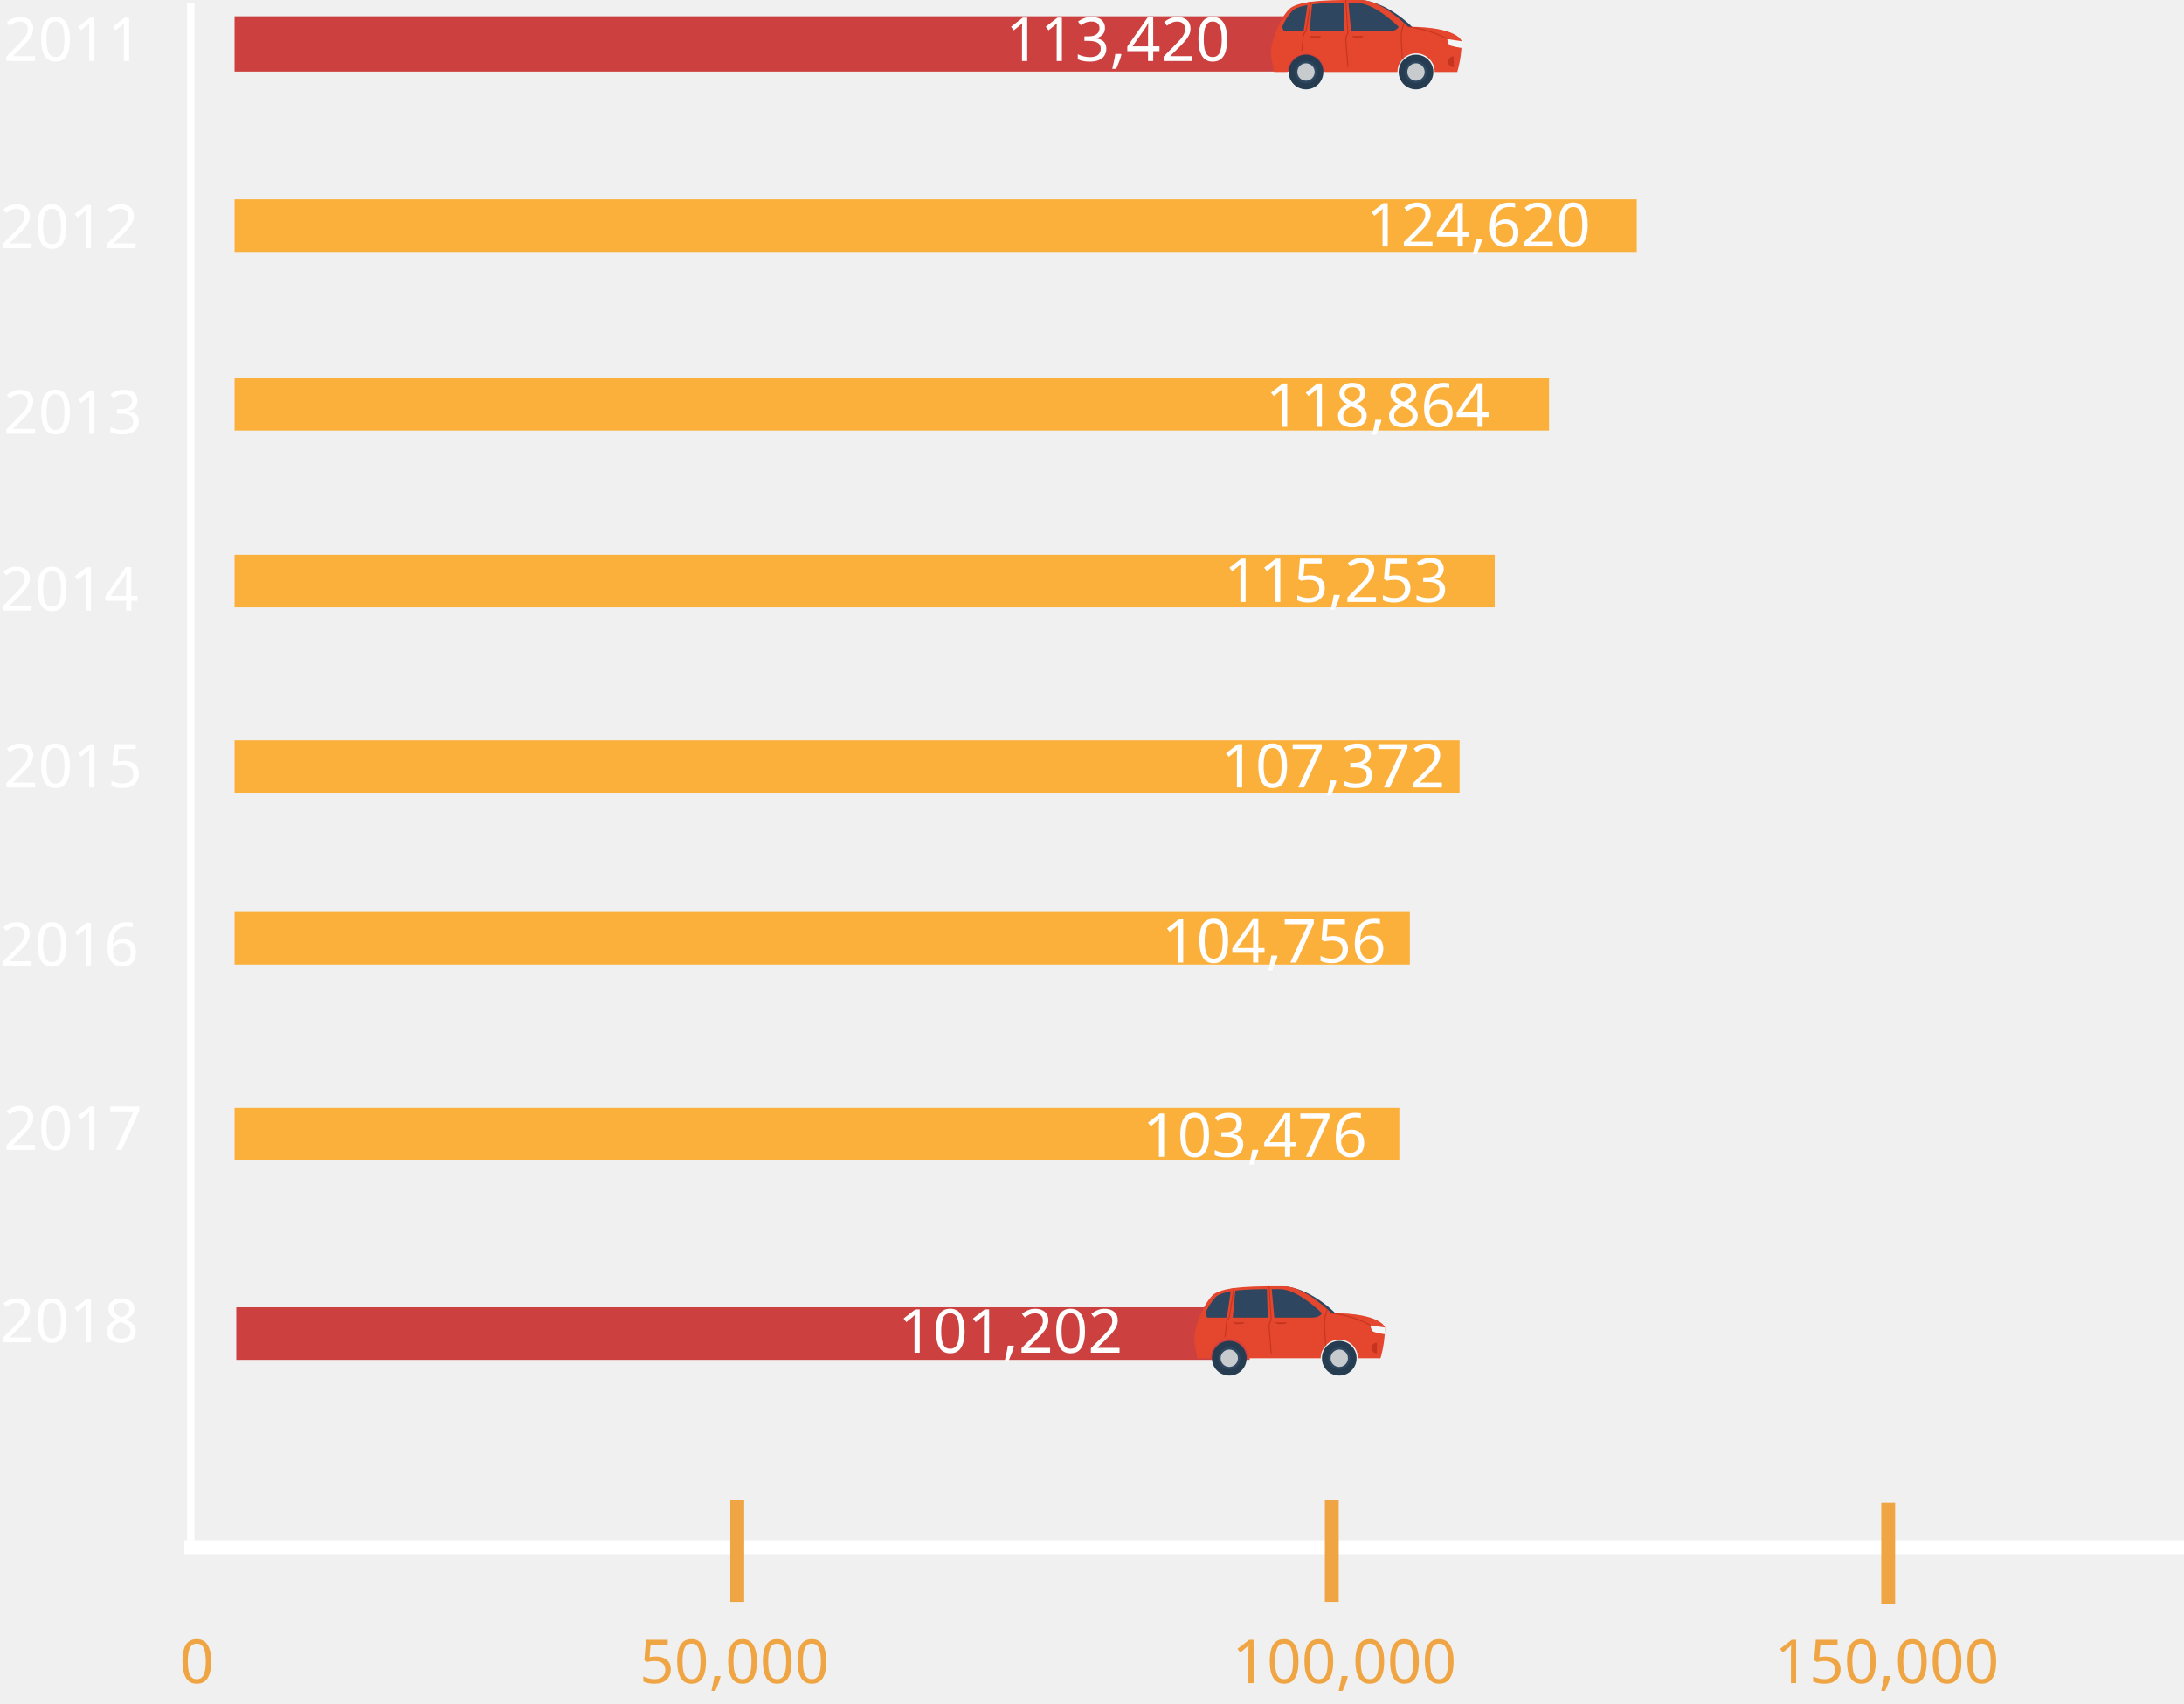
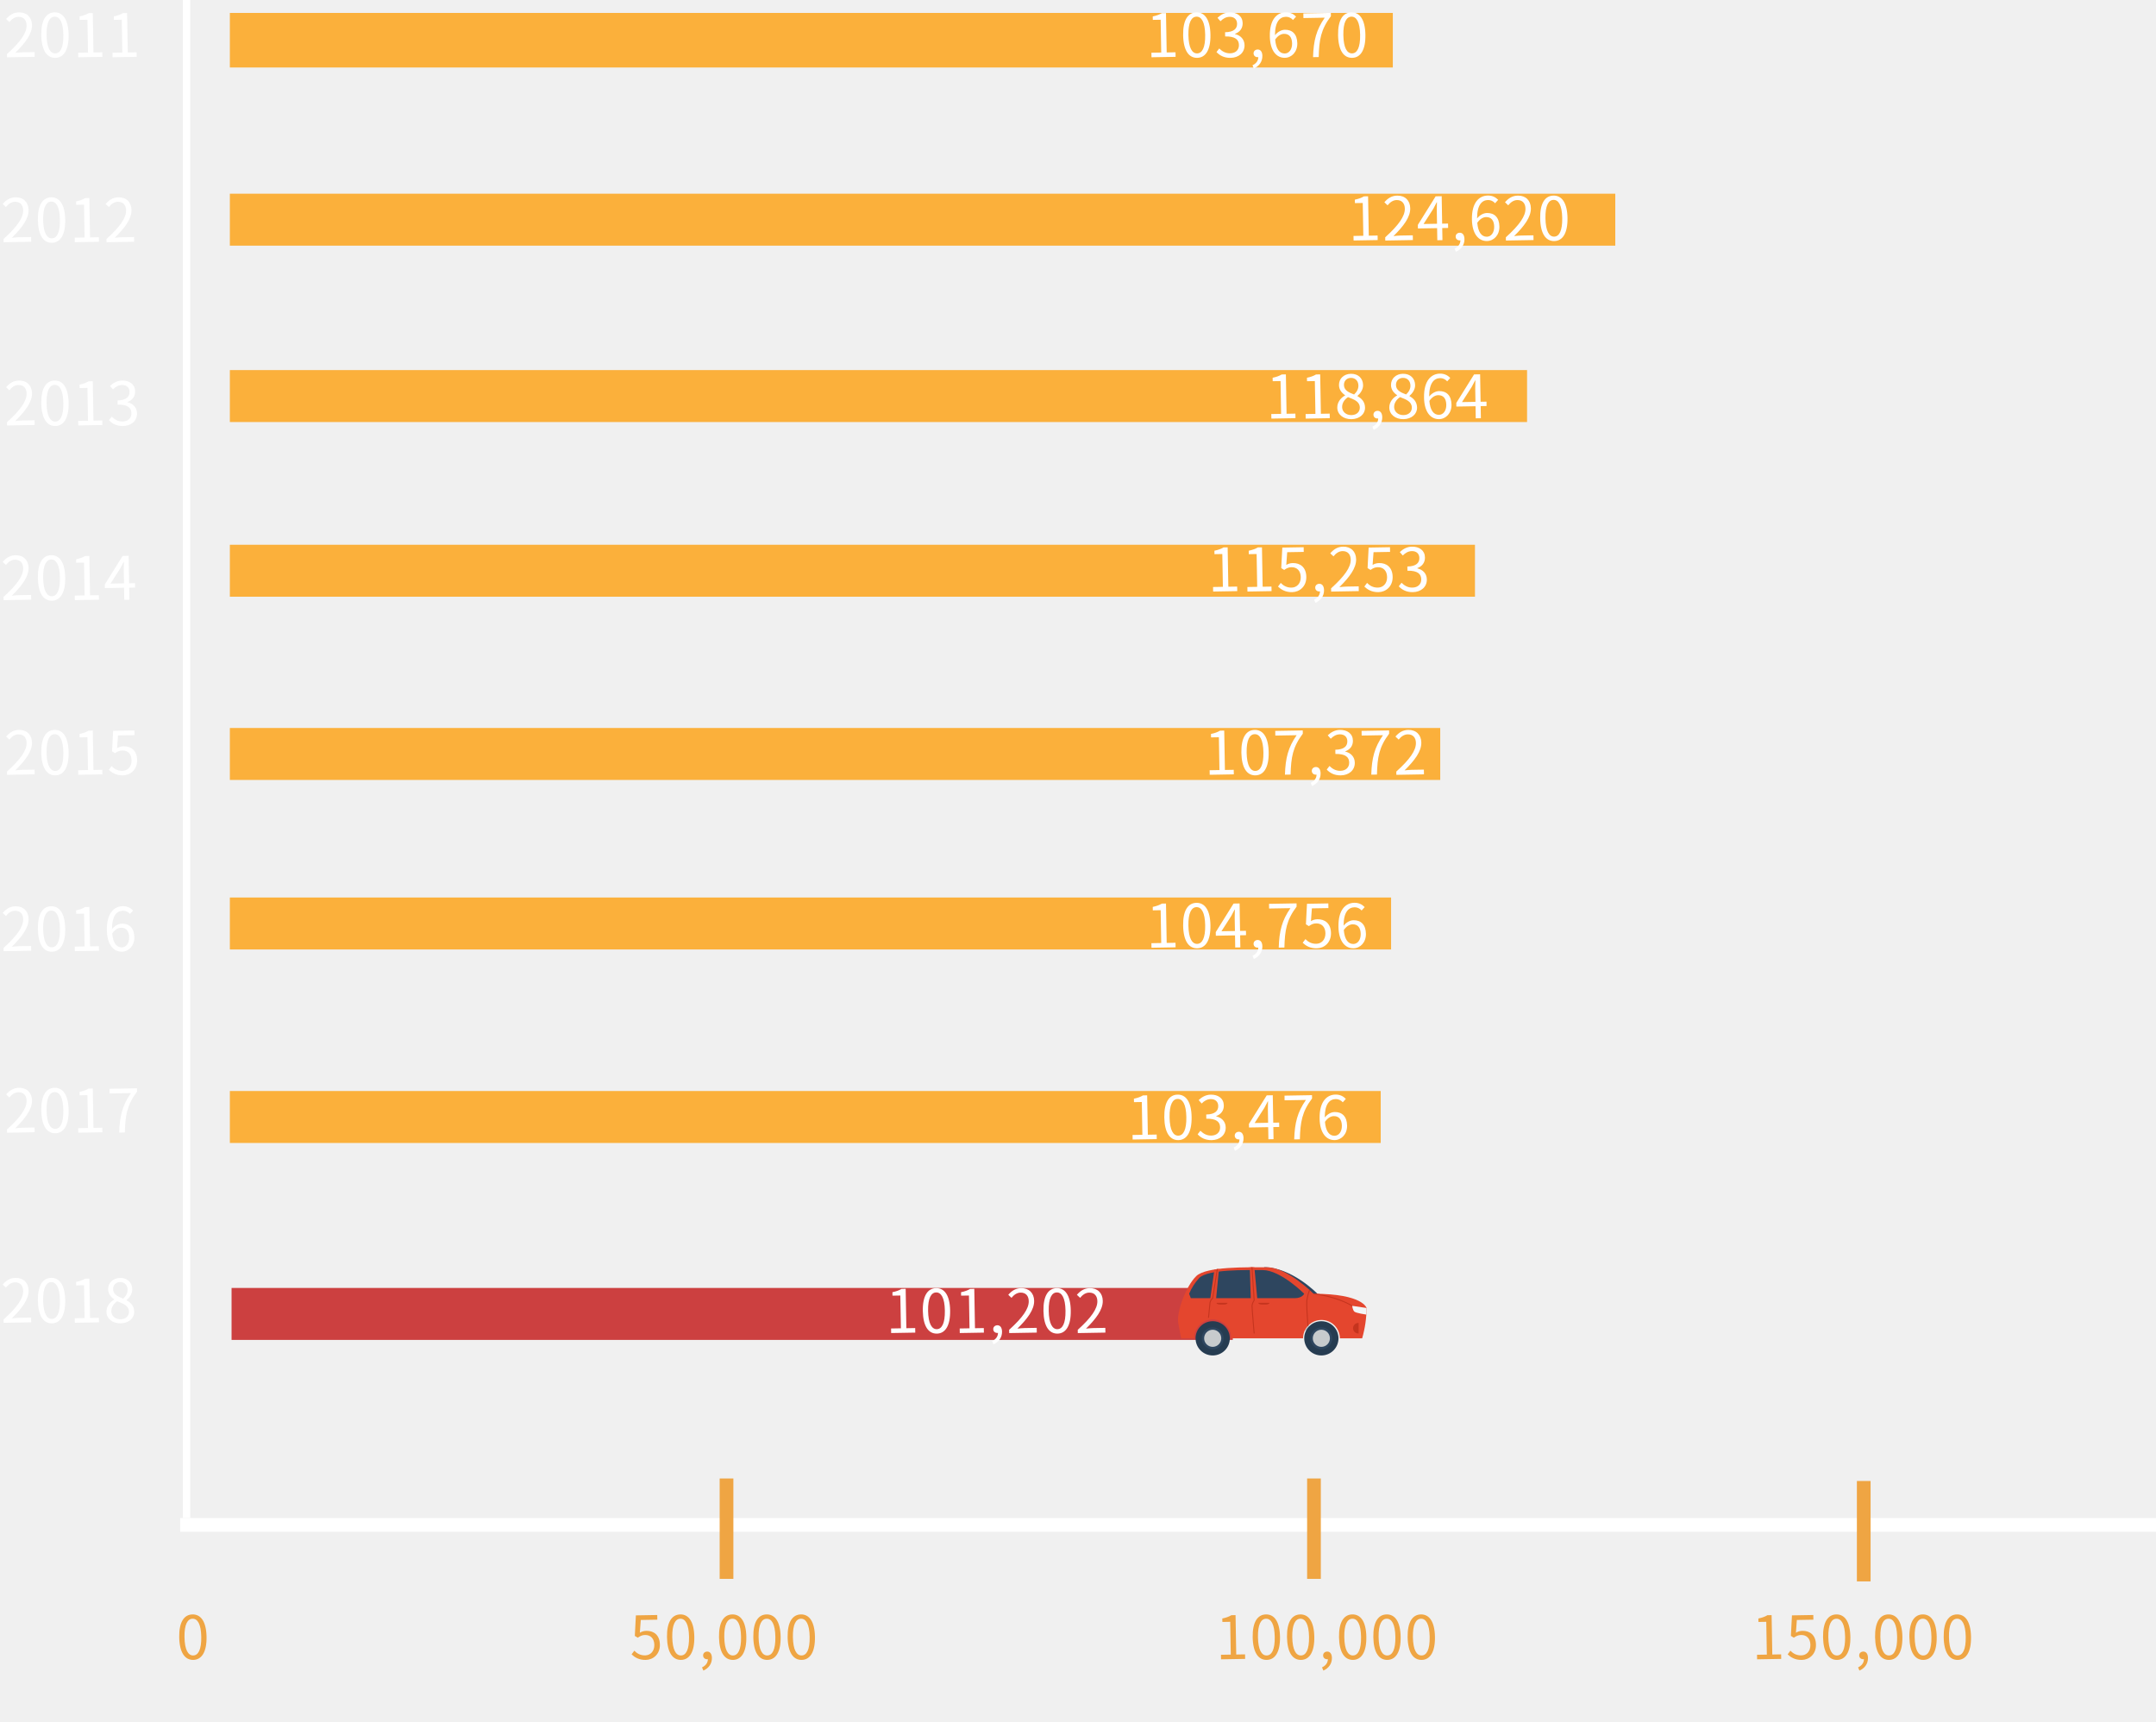
- <svg xmlns="http://www.w3.org/2000/svg" viewBox="0 0 1259.97 982.57">
+ <svg xmlns="http://www.w3.org/2000/svg" viewBox="0 0 1258.86 1005.54">
  <defs>
-     <style>.cls-1,.cls-5{font-size:35px;font-family:MicrosoftJhengHeiRegular, Microsoft JhengHei;}.cls-1,.cls-4{fill:#fff;}.cls-2{fill:#cc4040;}.cls-3{fill:#fbb03b;}.cls-5,.cls-6{fill:#efa543;}.cls-7{fill:#c7cbcd;}.cls-8{fill:#9caba8;}.cls-9{fill:#2e465f;}.cls-10{fill:#e4462e;}.cls-11{fill:#263c51;}.cls-12{fill:#c5341e;}.cls-13{fill:#f3f6f7;}</style>
+     <style>.cls-1,.cls-5{font-size:35px;font-family:NotoSansCJKtc-Regular-B5pc-H, Noto Sans CJK TC;letter-spacing:0.02em;}.cls-1,.cls-4{fill:#fff;}.cls-2{fill:#fbb03b;}.cls-3{fill:#cc4040;}.cls-5,.cls-6{fill:#efa543;}.cls-7{fill:#c7cbcd;}.cls-8{fill:#9caba8;}.cls-9{fill:#2e465f;}.cls-10{fill:#e4462e;}.cls-11{fill:#263c51;}.cls-12{fill:#c5341e;}.cls-13{fill:#f3f6f7;}</style>
  </defs>
  <g id="圖層_2" data-name="圖層 2">
    <g id="圖層_11" data-name="圖層 11">
-       <text class="cls-1" transform="translate(2 35.17)">
-         <tspan xml:space="preserve">2011    </tspan>
+       <text class="cls-1" transform="translate(2.56 33.49) rotate(-1)">2<tspan x="20.03" y="0.35">0</tspan>
+         <tspan x="40.06" y="0.7">1</tspan>
+         <tspan x="60.09" y="1.05">1</tspan>
+         <tspan x="80.12" y="1.3"> </tspan>
+         <tspan x="88.57" y="1.45"> </tspan>
+         <tspan x="97.02" y="1.59"> </tspan>
+         <tspan x="105.47" y="1.74"> </tspan>
      </text>
-       <text class="cls-1" transform="translate(0 143.17)">
-         <tspan xml:space="preserve">2012    </tspan>
+       <text class="cls-1" transform="translate(0.56 141.49) rotate(-1)">2<tspan x="20.03" y="0.35">0</tspan>
+         <tspan x="40.06" y="0.7">1</tspan>
+         <tspan x="60.09" y="1.05">2</tspan>
+         <tspan x="80.12" y="1.3"> </tspan>
+         <tspan x="88.57" y="1.45"> </tspan>
+         <tspan x="97.02" y="1.59"> </tspan>
+         <tspan x="105.47" y="1.74"> </tspan>
      </text>
-       <text class="cls-1" transform="translate(2 250.17)">
-         <tspan xml:space="preserve">2013    </tspan>
+       <text class="cls-1" transform="translate(2.56 248.49) rotate(-1)">2<tspan x="20.03" y="0.35">0</tspan>
+         <tspan x="40.06" y="0.7">1</tspan>
+         <tspan x="60.09" y="1.05">3</tspan>
+         <tspan x="80.12" y="1.3"> </tspan>
+         <tspan x="88.57" y="1.45"> </tspan>
+         <tspan x="97.02" y="1.59"> </tspan>
+         <tspan x="105.47" y="1.74"> </tspan>
      </text>
-       <text class="cls-1" transform="translate(0 352.17)">
-         <tspan xml:space="preserve">2014    </tspan>
+       <text class="cls-1" transform="translate(0.56 350.49) rotate(-1)">2<tspan x="20.03" y="0.35">0</tspan>
+         <tspan x="40.06" y="0.7">1</tspan>
+         <tspan x="60.09" y="1.05">4</tspan>
+         <tspan x="80.12" y="1.3"> </tspan>
+         <tspan x="88.57" y="1.45"> </tspan>
+         <tspan x="97.02" y="1.59"> </tspan>
+         <tspan x="105.47" y="1.74"> </tspan>
      </text>
-       <text class="cls-1" transform="translate(2 454.17)">
-         <tspan xml:space="preserve">2015    </tspan>
+       <text class="cls-1" transform="translate(2.56 452.49) rotate(-1)">2<tspan x="20.03" y="0.35">0</tspan>
+         <tspan x="40.06" y="0.7">1</tspan>
+         <tspan x="60.09" y="1.05">5</tspan>
+         <tspan x="80.12" y="1.3"> </tspan>
+         <tspan x="88.57" y="1.45"> </tspan>
+         <tspan x="97.02" y="1.59"> </tspan>
+         <tspan x="105.47" y="1.74"> </tspan>
      </text>
-       <text class="cls-1" transform="translate(0 557.17)">
-         <tspan xml:space="preserve">2016    </tspan>
+       <text class="cls-1" transform="translate(0.56 555.49) rotate(-1)">2<tspan x="20.03" y="0.35">0</tspan>
+         <tspan x="40.06" y="0.7">1</tspan>
+         <tspan x="60.09" y="1.05">6</tspan>
+         <tspan x="80.12" y="1.3"> </tspan>
+         <tspan x="88.57" y="1.45"> </tspan>
+         <tspan x="97.02" y="1.59"> </tspan>
+         <tspan x="105.47" y="1.74"> </tspan>
      </text>
-       <text class="cls-1" transform="translate(2 663.17)">
-         <tspan xml:space="preserve">2017    </tspan>
+       <text class="cls-1" transform="translate(2.56 661.49) rotate(-1)">2<tspan x="20.03" y="0.35">0</tspan>
+         <tspan x="40.06" y="0.7">1</tspan>
+         <tspan x="60.09" y="1.05">7</tspan>
+         <tspan x="80.12" y="1.3"> </tspan>
+         <tspan x="88.57" y="1.45"> </tspan>
+         <tspan x="97.02" y="1.59"> </tspan>
+         <tspan x="105.47" y="1.74"> </tspan>
      </text>
-       <text class="cls-1" transform="translate(0 774.17)">
-         <tspan xml:space="preserve">2018    </tspan>
+       <text class="cls-1" transform="translate(0.56 772.49) rotate(-1)">2<tspan x="20.03" y="0.35">0</tspan>
+         <tspan x="40.06" y="0.7">1</tspan>
+         <tspan x="60.09" y="1.05">8</tspan>
+         <tspan x="80.12" y="1.3"> </tspan>
+         <tspan x="88.57" y="1.45"> </tspan>
+         <tspan x="97.02" y="1.59"> </tspan>
+         <tspan x="105.47" y="1.74"> </tspan>
      </text>
-       <rect class="cls-2" x="135.32" y="9.4" width="651.73" height="31.86" />
-       <rect class="cls-3" x="135.32" y="114.96" width="808.93" height="30.34" />
-       <rect class="cls-3" x="135.32" y="217.96" width="758.34" height="30.34" />
-       <rect class="cls-3" x="135.32" y="319.96" width="727" height="30.34" />
-       <rect class="cls-3" x="135.32" y="426.96" width="706.72" height="30.34" />
-       <rect class="cls-3" x="135.32" y="525.96" width="678.03" height="30.34" />
-       <rect class="cls-3" x="135.32" y="638.96" width="671.97" height="30.34" />
-       <rect class="cls-2" x="136.32" y="753.96" width="584.61" height="30.34" />
-       <rect class="cls-4" x="106.32" y="888.31" width="1153.65" height="8" />
-       <rect class="cls-4" x="-333.18" y="442.93" width="886.47" height="4.3" transform="translate(-335.03 555.14) rotate(-90)" />
-       <text class="cls-5" transform="translate(103.54 970.71)">0</text>
-       <text class="cls-5" transform="translate(368.94 970.71)">50,000</text>
-       <text class="cls-5" transform="translate(710.79 970.71)">100,000</text>
-       <text class="cls-5" transform="translate(1023.79 970.71)">150,000</text>
+       <rect class="cls-2" x="134.21" y="7.55" width="679.04" height="31.86" />
+       <rect class="cls-2" x="134.21" y="113.11" width="808.93" height="30.34" />
+       <rect class="cls-2" x="134.21" y="216.11" width="757.42" height="30.34" />
+       <rect class="cls-2" x="134.21" y="318.11" width="727" height="30.34" />
+       <rect class="cls-2" x="134.21" y="425.11" width="706.72" height="30.34" />
+       <rect class="cls-2" x="134.21" y="524.11" width="678.03" height="30.34" />
+       <rect class="cls-2" x="134.21" y="637.11" width="671.97" height="30.34" />
+       <rect class="cls-3" x="135.21" y="752.11" width="584.61" height="30.34" />
+       <rect class="cls-4" x="105.21" y="886.47" width="1153.65" height="8" />
+       <rect class="cls-4" x="-334.29" y="441.08" width="886.47" height="4.3" transform="translate(-334.29 552.18) rotate(-90)" />
+       <text class="cls-5" transform="translate(103.12 969.03) rotate(-1)">0</text>
+       <text class="cls-5" transform="translate(367.89 969.03) rotate(-1)">5<tspan x="20.03" y="0.35">0</tspan>
+         <tspan x="40.06" y="0.62">,</tspan>
+         <tspan x="50.4" y="0.88">0</tspan>
+         <tspan x="70.43" y="1.23">0</tspan>
+         <tspan x="90.46" y="1.58">0</tspan>
+       </text>
+       <text class="cls-5" transform="translate(709.87 969.03) rotate(-1)">1<tspan x="20.03" y="0.35">0</tspan>
+         <tspan x="40.06" y="0.7">0</tspan>
+         <tspan x="60.09" y="0.96">,</tspan>
+         <tspan x="70.43" y="1.23">0</tspan>
+         <tspan x="90.46" y="1.58">0</tspan>
+         <tspan x="110.49" y="1.93">0</tspan>
+       </text>
+       <text class="cls-5" transform="translate(1022.87 969.03) rotate(-1)">1<tspan x="20.03" y="0.35">5</tspan>
+         <tspan x="40.06" y="0.7">0</tspan>
+         <tspan x="60.09" y="0.96">,</tspan>
+         <tspan x="70.43" y="1.23">0</tspan>
+         <tspan x="90.46" y="1.58">0</tspan>
+         <tspan x="110.49" y="1.93">0</tspan>
+       </text>
      <text />
-       <rect class="cls-6" x="421.32" y="865.22" width="8" height="58.63" />
-       <rect class="cls-6" x="764.32" y="865.22" width="8" height="58.63" />
-       <rect class="cls-6" x="1085.32" y="866.69" width="8" height="58.63" />
-       <polygon class="cls-7" points="804.82 13.77 809.87 13.77 809.87 36.92 804.82 36.92 804.82 13.77 804.82 13.77" />
-       <polygon class="cls-8" points="804.82 13.77 809.87 13.77 809.87 21.97 804.82 21.97 804.82 13.77 804.82 13.77" />
-       <polygon class="cls-7" points="766.25 13.77 771.3 13.77 771.3 36.92 766.25 36.92 766.25 13.77 766.25 13.77" />
-       <polygon class="cls-8" points="766.25 13.77 771.3 13.77 771.3 21.97 766.25 21.97 766.25 13.77 766.25 13.77" />
-       <path class="cls-9" d="M814.64,15.51S799.67,0,783.36,0l27.15,18.07,4.13-2.56Z" />
-       <path class="cls-10" d="M743.83,5.19C749.73-.54,773.51,0,785.24,0s27.11,15.46,27.11,15.46c28.91,0,30.91,8.31,30.91,8.31a64.56,64.56,0,0,1-2.57,17.73h-13a10.75,10.75,0,0,0-21.5,0H764.2a10.75,10.75,0,0,0-21.49,0h-7.63s-.58-2.29-1.72-8.87,4.58-21.75,10.47-27.47Z" />
-       <path class="cls-11" d="M816.9,31.52a10,10,0,1,1-10,10,10,10,0,0,1,10-10Z" />
-       <path class="cls-9" d="M816.9,35.15a6.39,6.39,0,1,1-6.39,6.38,6.38,6.38,0,0,1,6.39-6.38Z" />
-       <path class="cls-7" d="M816.9,36.5a5,5,0,1,1-5,5,5,5,0,0,1,5-5Z" />
-       <path class="cls-11" d="M753.45,31.52a10,10,0,1,1-10,10,10,10,0,0,1,10-10Z" />
-       <path class="cls-9" d="M753.45,35.15a6.39,6.39,0,1,1-6.38,6.38,6.39,6.39,0,0,1,6.38-6.38Z" />
-       <path class="cls-7" d="M753.45,36.5a5,5,0,1,1-5,5,5,5,0,0,1,5-5Z" />
-       <path class="cls-12" d="M835.83,22.78l-.3.49c-10-6.19-23.07-7.48-23.21-7.5l0-.28,2.29,0c4.23.66,13.59,2.57,21.19,7.27Z" />
-       <path class="cls-13" d="M843.12,27.65s-6.08-.86-7-1.79-1.24-3.32-1.24-3.32l8.39,1.26c0,1.31,0,2.58-.13,3.81v0Z" />
-       <path class="cls-9" d="M745.55,6.27c5.28-5.13,26.56-4.61,37.07-4.61s24.26,13.83,24.26,13.83-1.11,2.58-5.5,2.58H740.69l-1-2.58a31.33,31.33,0,0,1,5.89-9.22Z" />
-       <polygon class="cls-10" points="777.79 0.02 779.56 19.38 775.72 19.38 775.1 0.02 777.79 0.02 777.79 0.02" />
-       <polygon class="cls-10" points="757.11 0.96 755.35 19.38 751.88 19.38 754.5 1.32 757.11 0.96 757.11 0.96" />
-       <path class="cls-12" d="M777.35,38.71l.57-.05c0-.15-1.25-14.71-1.25-16.12a6.49,6.49,0,0,1,1.19-3l.07-.09v-.1L776.67,0l-.57,0,1.24,19.26a6.76,6.76,0,0,0-1.24,3.24c0,1.44,1.2,15.57,1.25,16.17Z" />
-       <path class="cls-12" d="M751.29,29.54c0-.07.77-7.27.88-8.74a4.41,4.41,0,0,1,1.47-2.52l.08-.06,2.72-17.09L755.88,1l-2.69,16.88a4.8,4.8,0,0,0-1.59,2.83c-.11,1.47-.87,8.66-.88,8.73l.57.06Z" />
-       <path class="cls-12" d="M786.6,20.78h0c0,.55-.89,1-2,1H782.1c-1.1,0-2-.44-2-1h6.49Z" />
-       <path class="cls-12" d="M762.13,20.78h0c0,.55-.89,1-2,1h-2.51c-1.1,0-2-.44-2-1h6.49Z" />
-       <path class="cls-12" d="M808.72,19.41c-.22,2,.21,9.16.58,14.52-.19.19-.36.39-.53.59-.39-5.42-.86-13.09-.61-15.17a30.62,30.62,0,0,1,1.62-6.26l.46.41a31,31,0,0,0-1.52,5.91Z" />
-       <path class="cls-12" d="M838.67,32.51V38.7a3.1,3.1,0,1,1,0-6.19Z" />
-       <polygon class="cls-7" points="760.55 755.63 765.6 755.63 765.6 778.77 760.55 778.77 760.55 755.63 760.55 755.63" />
-       <polygon class="cls-8" points="760.55 755.63 765.6 755.63 765.6 763.83 760.55 763.83 760.55 755.63 760.55 755.63" />
-       <polygon class="cls-7" points="721.98 755.63 727.03 755.63 727.03 778.77 721.98 778.77 721.98 755.63 721.98 755.63" />
-       <polygon class="cls-8" points="721.98 755.63 727.03 755.63 727.03 763.83 721.98 763.83 721.98 755.63 721.98 755.63" />
-       <path class="cls-9" d="M770.38,757.37s-15-15.51-31.29-15.51l27.16,18.06,4.13-2.55Z" />
-       <path class="cls-10" d="M699.57,747c5.89-5.72,29.67-5.15,41.41-5.15s27.1,15.46,27.1,15.46c28.91,0,30.91,8.31,30.91,8.31a64.56,64.56,0,0,1-2.57,17.73h-13a10.75,10.75,0,0,0-21.5,0h-42a10.75,10.75,0,1,0-21.49,0h-7.63s-.58-2.29-1.72-8.87,4.58-21.75,10.48-27.48Z" />
-       <path class="cls-11" d="M772.63,773.37a10,10,0,1,1-10,10,10,10,0,0,1,10-10Z" />
-       <path class="cls-9" d="M772.63,777a6.39,6.39,0,1,1-6.38,6.38,6.38,6.38,0,0,1,6.38-6.38Z" />
-       <path class="cls-7" d="M772.63,778.36a5,5,0,1,1-5,5,5,5,0,0,1,5-5Z" />
-       <path class="cls-11" d="M709.18,773.37a10,10,0,1,1-10,10,10,10,0,0,1,10-10Z" />
-       <path class="cls-9" d="M709.18,777a6.39,6.39,0,1,1-6.38,6.38,6.39,6.39,0,0,1,6.38-6.38Z" />
-       <path class="cls-7" d="M709.18,778.36a5,5,0,1,1-5,5,5,5,0,0,1,5-5Z" />
-       <path class="cls-12" d="M791.56,764.64l-.3.49c-10-6.19-23.07-7.49-23.2-7.5l0-.28c.79,0,1.55,0,2.3,0,4.23.66,13.58,2.56,21.18,7.27Z" />
-       <path class="cls-13" d="M798.85,769.51s-6.08-.86-7-1.79-1.24-3.32-1.24-3.32l8.39,1.26c0,1.3,0,2.58-.12,3.81l0,0Z" />
-       <path class="cls-9" d="M701.28,748.12c5.28-5.12,26.57-4.61,37.07-4.61s24.26,13.84,24.26,13.84-1.11,2.57-5.5,2.57H696.42l-1-2.57a31.39,31.39,0,0,1,5.89-9.23Z" />
-       <polygon class="cls-10" points="733.52 741.88 735.29 761.24 731.45 761.24 730.83 741.88 733.52 741.88 733.52 741.88" />
-       <polygon class="cls-10" points="712.84 742.82 711.08 761.24 707.62 761.24 710.23 743.18 712.84 742.82 712.84 742.82" />
-       <path class="cls-12" d="M733.08,780.57l.57-.05c0-.15-1.25-14.71-1.25-16.12a6.46,6.46,0,0,1,1.2-3l.06-.09v-.1l-1.25-19.36-.57,0,1.24,19.26a6.76,6.76,0,0,0-1.24,3.25c0,1.43,1.2,15.56,1.25,16.17Z" />
-       <path class="cls-12" d="M707,771.4c0-.07.77-7.27.88-8.74a4.45,4.45,0,0,1,1.47-2.52l.08-.07L712.17,743l-.56-.09-2.69,16.88a4.77,4.77,0,0,0-1.59,2.83c-.11,1.47-.87,8.66-.88,8.73l.57.06Z" />
-       <path class="cls-12" d="M742.33,762.63h0c0,.55-.89,1-2,1h-2.52c-1.09,0-2-.45-2-1h6.48Z" />
-       <path class="cls-12" d="M717.86,762.63h0c0,.55-.89,1-2,1h-2.51c-1.09,0-2-.45-2-1h6.48Z" />
-       <path class="cls-12" d="M764.46,761.27c-.23,2,.2,9.16.57,14.52-.18.19-.36.39-.53.59-.39-5.42-.86-13.09-.61-15.18a30.69,30.69,0,0,1,1.62-6.25l.46.41a30.08,30.08,0,0,0-1.51,5.91Z" />
-       <path class="cls-12" d="M794.4,774.36v6.2a3.1,3.1,0,0,1,0-6.2Z" />
-       <text class="cls-1" transform="translate(580.18 35.17)">113,420</text>
-       <text class="cls-1" transform="translate(788.18 142.17)">124,620</text>
-       <text class="cls-1" transform="translate(730.18 246.17)">118,864</text>
-       <text class="cls-1" transform="translate(706.18 347.17)">115,253</text>
-       <text class="cls-1" transform="translate(704.18 454.17)">107,372</text>
-       <text class="cls-1" transform="translate(670.18 555.17)">104,756</text>
-       <text class="cls-1" transform="translate(659.18 667.17)">103,476</text>
-       <text class="cls-1" transform="translate(518.18 780.17)">101,202</text>
+       <rect class="cls-6" x="420.21" y="863.37" width="8" height="58.63" />
+       <rect class="cls-6" x="763.21" y="863.37" width="8" height="58.63" />
+       <rect class="cls-6" x="1084.21" y="864.84" width="8" height="58.63" />
+       <polygon class="cls-7" points="759.45 753.78 764.5 753.78 764.5 776.93 759.45 776.93 759.45 753.78 759.45 753.78" />
+       <polygon class="cls-8" points="759.45 753.78 764.5 753.78 764.5 761.98 759.45 761.98 759.45 753.78 759.45 753.78" />
+       <polygon class="cls-7" points="720.88 753.78 725.93 753.78 725.93 776.93 720.88 776.93 720.88 753.78 720.88 753.78" />
+       <polygon class="cls-8" points="720.88 753.78 725.93 753.78 725.93 761.98 720.88 761.98 720.88 753.78 720.88 753.78" />
+       <path class="cls-9" d="M769.27,755.52S754.3,740,738,740l27.16,18.07,4.13-2.56Z" />
+       <path class="cls-10" d="M698.46,745.2c5.9-5.73,29.67-5.15,41.41-5.15S767,755.5,767,755.5c28.9,0,30.91,8.31,30.91,8.31a64.45,64.45,0,0,1-2.58,17.74h-13a10.75,10.75,0,0,0-21.5,0H718.82a10.75,10.75,0,1,0-21.49,0H689.7s-.57-2.29-1.72-8.88,4.58-21.75,10.48-27.47Z" />
+       <path class="cls-11" d="M771.52,771.53a10,10,0,1,1-10,10,10,10,0,0,1,10-10Z" />
+       <path class="cls-9" d="M771.52,775.16a6.39,6.39,0,1,1-6.38,6.39,6.39,6.39,0,0,1,6.38-6.39Z" />
+       <path class="cls-7" d="M771.52,776.51a5,5,0,1,1-5,5,5,5,0,0,1,5-5Z" />
+       <path class="cls-11" d="M708.08,771.53a10,10,0,1,1-10,10,10,10,0,0,1,10-10Z" />
+       <path class="cls-9" d="M708.08,775.16a6.39,6.39,0,1,1-6.39,6.39,6.39,6.39,0,0,1,6.39-6.39Z" />
+       <path class="cls-7" d="M708.08,776.51a5,5,0,1,1-5,5,5,5,0,0,1,5-5Z" />
+       <path class="cls-12" d="M790.45,762.79l-.3.49c-10-6.19-23.07-7.48-23.2-7.49l0-.29,2.29,0c4.23.66,13.59,2.57,21.18,7.27Z" />
+       <path class="cls-13" d="M797.74,767.66s-6.08-.85-7-1.78-1.24-3.33-1.24-3.33l8.4,1.26c0,1.31,0,2.58-.13,3.81l0,0Z" />
+       <path class="cls-9" d="M700.18,746.28c5.28-5.13,26.56-4.61,37.06-4.61S761.5,755.5,761.5,755.5s-1.11,2.58-5.5,2.58H695.31l-1-2.58a31.34,31.34,0,0,1,5.9-9.22Z" />
+       <polygon class="cls-10" points="732.41 740.03 734.19 759.39 730.34 759.39 729.73 740.03 732.41 740.03 732.41 740.03" />
+       <polygon class="cls-10" points="711.74 740.97 709.98 759.39 706.51 759.39 709.12 741.33 711.74 740.97 711.74 740.97" />
+       <path class="cls-12" d="M732,778.72l.57-.05c0-.15-1.25-14.71-1.25-16.12a6.51,6.51,0,0,1,1.2-3l.06-.08v-.11L731.29,740l-.57,0L732,759.31a6.75,6.75,0,0,0-1.25,3.24c0,1.44,1.2,15.57,1.25,16.17Z" />
+       <path class="cls-12" d="M705.92,769.56c0-.08.76-7.28.87-8.75a4.44,4.44,0,0,1,1.47-2.51l.08-.07,2.73-17.09-.57-.09-2.69,16.88a4.85,4.85,0,0,0-1.59,2.84c-.11,1.46-.87,8.65-.87,8.73l.57.06Z" />
+       <path class="cls-12" d="M741.23,760.79h0c0,.55-.89,1-2,1h-2.51c-1.1,0-2-.44-2-1h6.49Z" />
+       <path class="cls-12" d="M716.76,760.79h0c0,.55-.89,1-2,1h-2.51c-1.1,0-2-.44-2-1h6.49Z" />
+       <path class="cls-12" d="M763.35,759.42c-.23,2,.2,9.16.58,14.52-.19.19-.37.39-.54.59-.38-5.42-.85-13.08-.61-15.17a31.46,31.46,0,0,1,1.62-6.26c.17.14.32.28.47.42a29.26,29.26,0,0,0-1.52,5.9Z" />
+       <path class="cls-12" d="M793.29,772.52v6.19a3.1,3.1,0,1,1,0-6.19Z" />
+       <text class="cls-1" transform="translate(669.26 33.49) rotate(-1)">1<tspan x="20.03" y="0.35">0</tspan>
+         <tspan x="40.06" y="0.7">3</tspan>
+         <tspan x="60.09" y="0.96">,</tspan>
+         <tspan x="70.43" y="1.23">6</tspan>
+         <tspan x="90.46" y="1.58">7</tspan>
+         <tspan x="110.49" y="1.93">0</tspan>
+       </text>
+       <text class="cls-1" transform="translate(787.26 140.49) rotate(-1)">1<tspan x="20.03" y="0.35">2</tspan>
+         <tspan x="40.06" y="0.7">4</tspan>
+         <tspan x="60.09" y="0.96">,</tspan>
+         <tspan x="70.43" y="1.23">6</tspan>
+         <tspan x="90.46" y="1.58">2</tspan>
+         <tspan x="110.49" y="1.93">0</tspan>
+       </text>
+       <text class="cls-1" transform="translate(739.26 244.49) rotate(-1)">1<tspan x="20.03" y="0.35">1</tspan>
+         <tspan x="40.06" y="0.7">8</tspan>
+         <tspan x="60.09" y="0.96">,</tspan>
+         <tspan x="70.43" y="1.23">8</tspan>
+         <tspan x="90.46" y="1.58">6</tspan>
+         <tspan x="110.49" y="1.93">4</tspan>
+       </text>
+       <text class="cls-1" transform="translate(705.26 345.49) rotate(-1)">1<tspan x="20.03" y="0.35">1</tspan>
+         <tspan x="40.06" y="0.7">5</tspan>
+         <tspan x="60.09" y="0.96">,</tspan>
+         <tspan x="70.43" y="1.23">2</tspan>
+         <tspan x="90.46" y="1.58">5</tspan>
+         <tspan x="110.49" y="1.93">3</tspan>
+       </text>
+       <text class="cls-1" transform="translate(703.26 452.49) rotate(-1)">1<tspan x="20.03" y="0.35">0</tspan>
+         <tspan x="40.06" y="0.7">7</tspan>
+         <tspan x="60.09" y="0.96">,</tspan>
+         <tspan x="70.43" y="1.23">3</tspan>
+         <tspan x="90.46" y="1.58">7</tspan>
+         <tspan x="110.49" y="1.93">2</tspan>
+       </text>
+       <text class="cls-1" transform="translate(669.26 553.49) rotate(-1)">1<tspan x="20.03" y="0.35">0</tspan>
+         <tspan x="40.06" y="0.7">4</tspan>
+         <tspan x="60.09" y="0.96">,</tspan>
+         <tspan x="70.43" y="1.23">7</tspan>
+         <tspan x="90.46" y="1.58">5</tspan>
+         <tspan x="110.49" y="1.93">6</tspan>
+       </text>
+       <text class="cls-1" transform="translate(658.26 665.49) rotate(-1)">1<tspan x="20.03" y="0.35">0</tspan>
+         <tspan x="40.06" y="0.7">3</tspan>
+         <tspan x="60.09" y="0.96">,</tspan>
+         <tspan x="70.43" y="1.23">4</tspan>
+         <tspan x="90.46" y="1.58">7</tspan>
+         <tspan x="110.49" y="1.93">6</tspan>
+       </text>
+       <text class="cls-1" transform="translate(517.26 778.49) rotate(-1)">1<tspan x="20.03" y="0.35">0</tspan>
+         <tspan x="40.06" y="0.7">1</tspan>
+         <tspan x="60.09" y="0.96">,</tspan>
+         <tspan x="70.43" y="1.23">2</tspan>
+         <tspan x="90.46" y="1.58">0</tspan>
+         <tspan x="110.49" y="1.93">2</tspan>
+       </text>
    </g>
  </g>
</svg>
